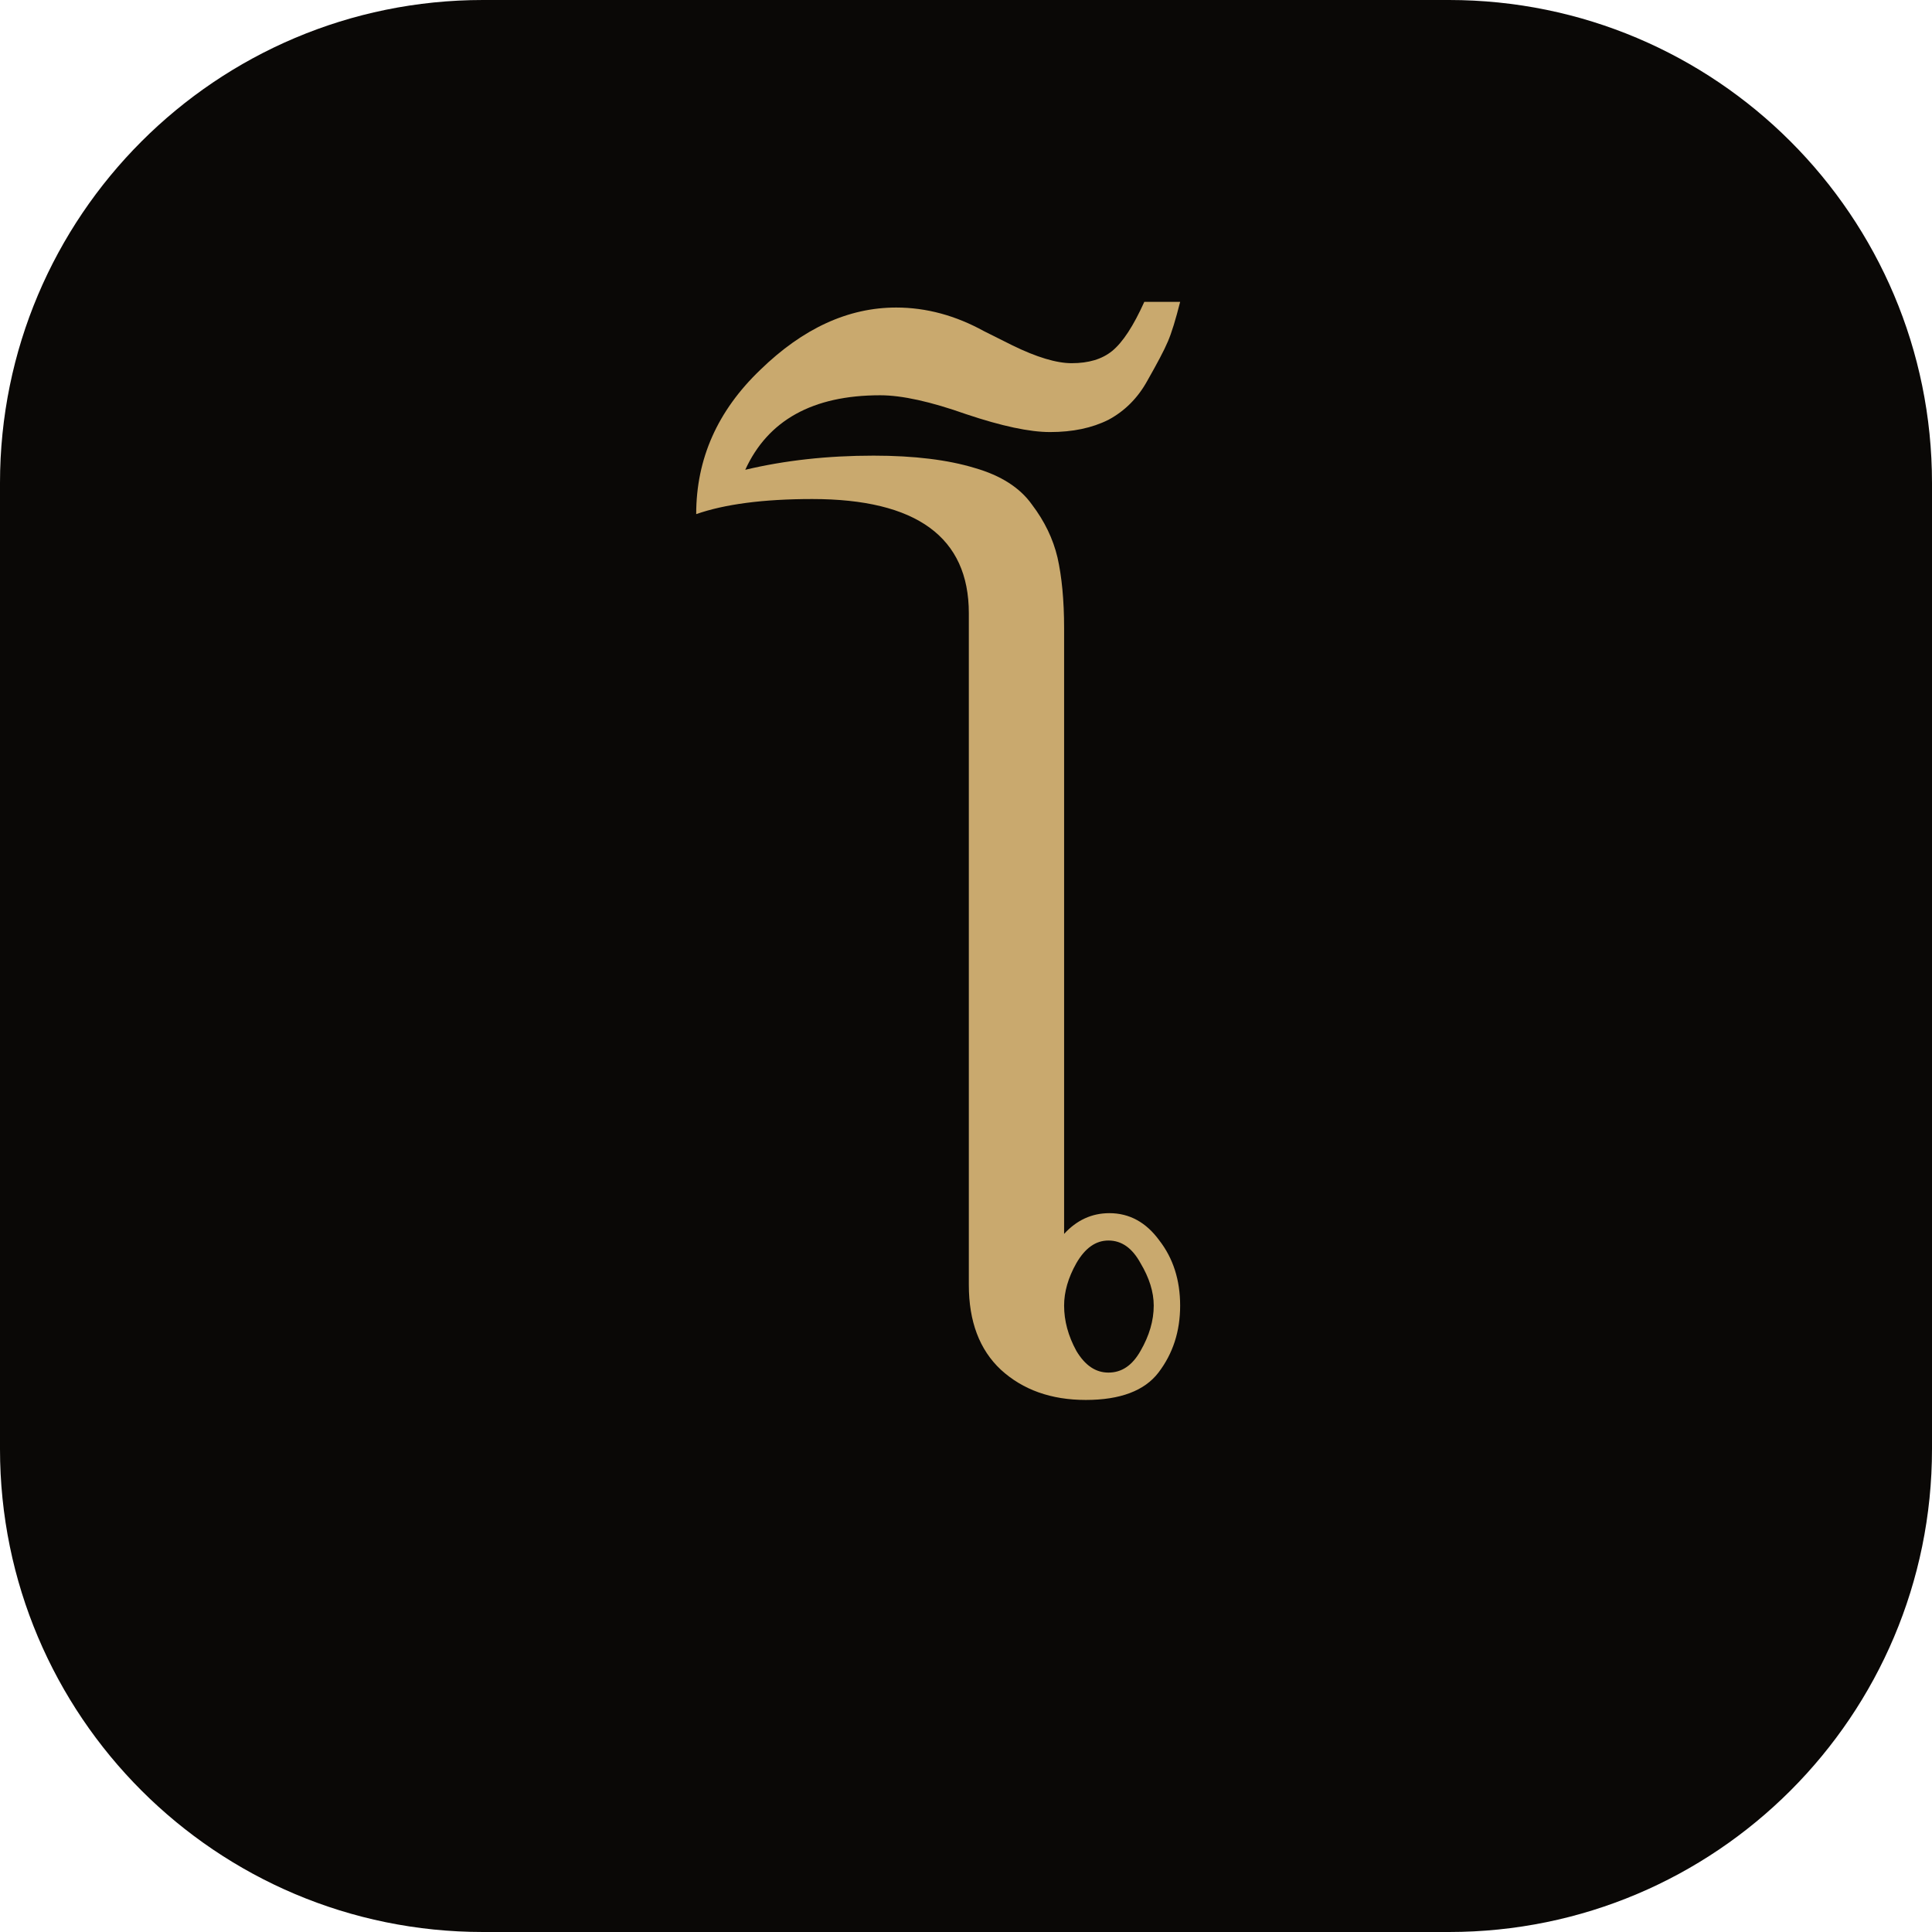
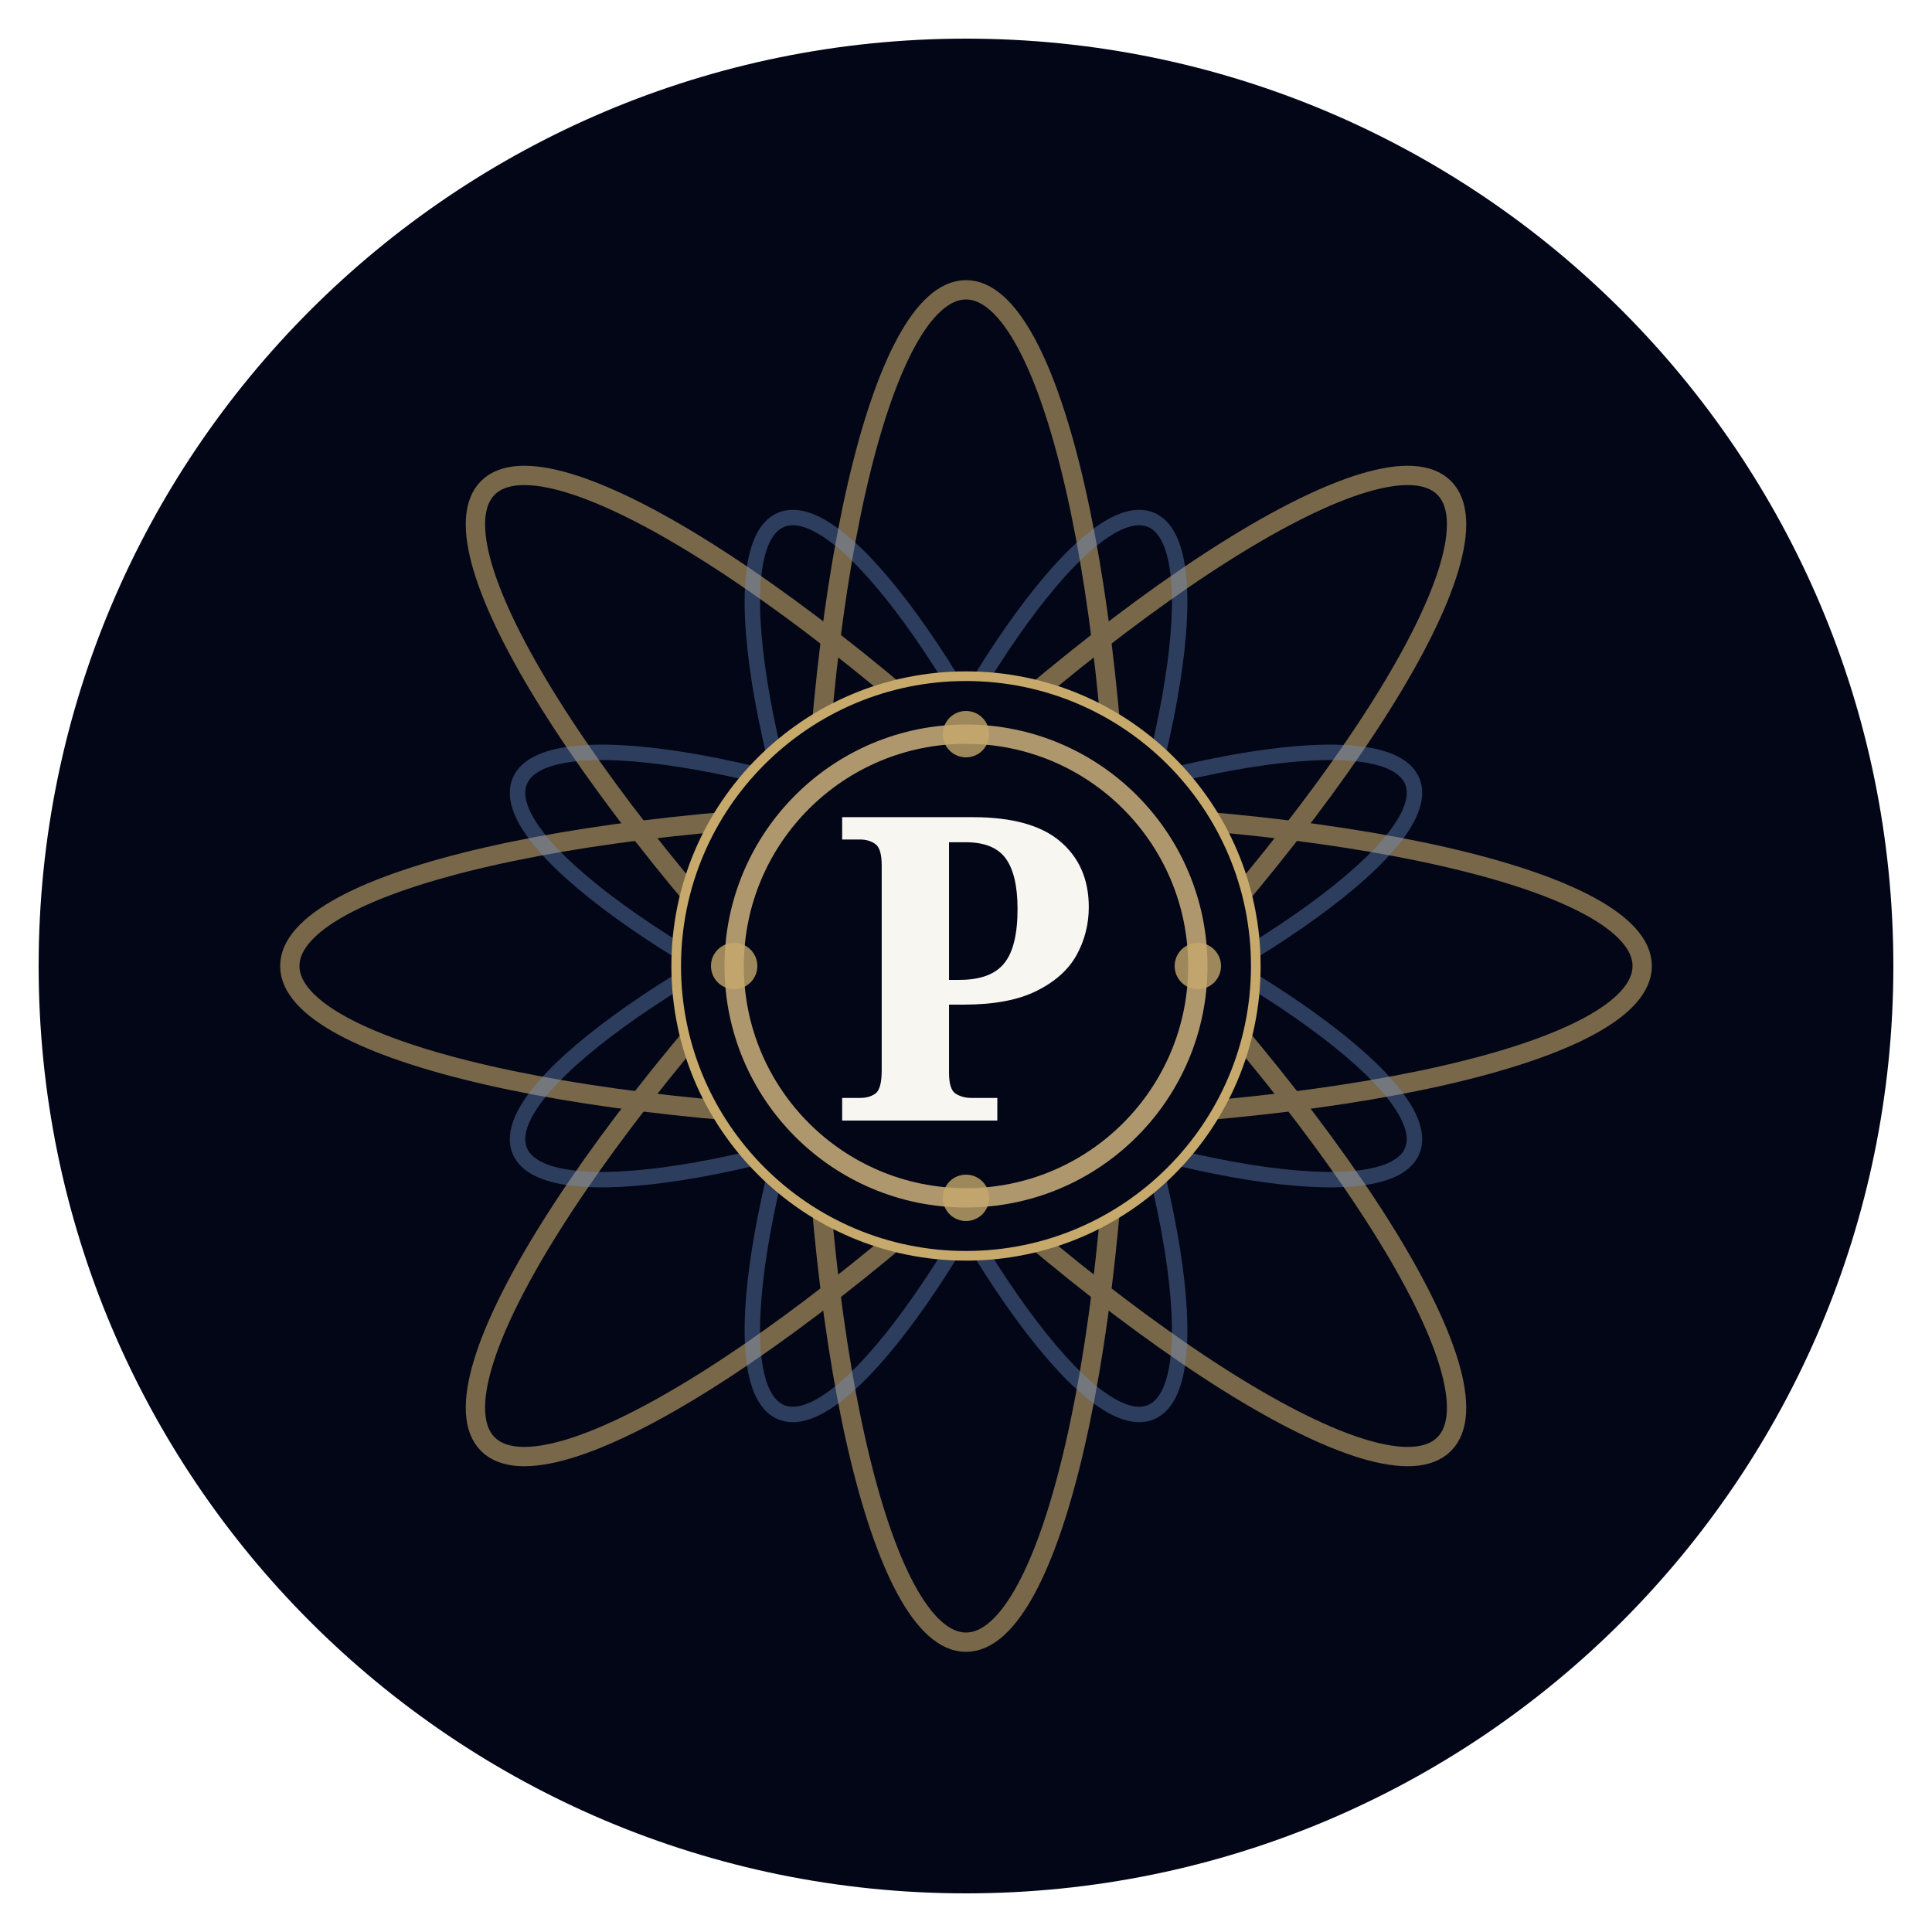
- <svg xmlns="http://www.w3.org/2000/svg" viewBox="0 0 32 32">
-   <rect width="32" height="32" rx="8" fill="#0A0806" />
-   <text x="16" y="23" font-size="20" text-anchor="middle" fill="#C9A96E" font-family="serif">โ</text>
+ <svg xmlns="http://www.w3.org/2000/svg" width="100" height="100" viewBox="0 0 100 100" fill="none">
+   {/* Background */}
+   <circle cx="50" cy="50" r="48" fill="#020617" />
+   
+   {/* Outer burst */}
+   <g opacity="0.6">
+     <ellipse cx="50" cy="50" rx="8" ry="35" stroke="#C6A96B" stroke-width="1" fill="none" transform="rotate(0 50 50)" />
+     <ellipse cx="50" cy="50" rx="8" ry="35" stroke="#C6A96B" stroke-width="1" fill="none" transform="rotate(45 50 50)" />
+     <ellipse cx="50" cy="50" rx="8" ry="35" stroke="#C6A96B" stroke-width="1" fill="none" transform="rotate(90 50 50)" />
+     <ellipse cx="50" cy="50" rx="8" ry="35" stroke="#C6A96B" stroke-width="1" fill="none" transform="rotate(135 50 50)" />
+   </g>
+   
+   {/* Inner burst */}
+   <g opacity="0.4">
+     <ellipse cx="50" cy="50" rx="6" ry="25" stroke="#6D8FC7" stroke-width="0.8" fill="none" transform="rotate(22.5 50 50)" />
+     <ellipse cx="50" cy="50" rx="6" ry="25" stroke="#6D8FC7" stroke-width="0.8" fill="none" transform="rotate(67.5 50 50)" />
+     <ellipse cx="50" cy="50" rx="6" ry="25" stroke="#6D8FC7" stroke-width="0.8" fill="none" transform="rotate(112.5 50 50)" />
+     <ellipse cx="50" cy="50" rx="6" ry="25" stroke="#6D8FC7" stroke-width="0.8" fill="none" transform="rotate(157.5 50 50)" />
+   </g>
+ 
+   {/* Center circles */}
+   <circle cx="50" cy="50" r="15" fill="#020617" stroke="#C6A96B" stroke-width="0.5" />
+   <circle cx="50" cy="50" r="12" stroke="#D9BC82" stroke-width="1" opacity="0.8" />
+   
+   {/* The 'P' */}
+   <text x="50" y="58" font-family="Cinzel, serif" font-size="22" font-weight="bold" text-anchor="middle" fill="#F8F6F1">P</text>
+   
+   {/* Floating dots */}
+   <circle cx="50" cy="38" r="1.2" fill="#C6A96B" opacity="0.8" />
+   <circle cx="62" cy="50" r="1.2" fill="#C6A96B" opacity="0.8" />
+   <circle cx="50" cy="62" r="1.2" fill="#C6A96B" opacity="0.8" />
+   <circle cx="38" cy="50" r="1.2" fill="#C6A96B" opacity="0.8" />
</svg>
